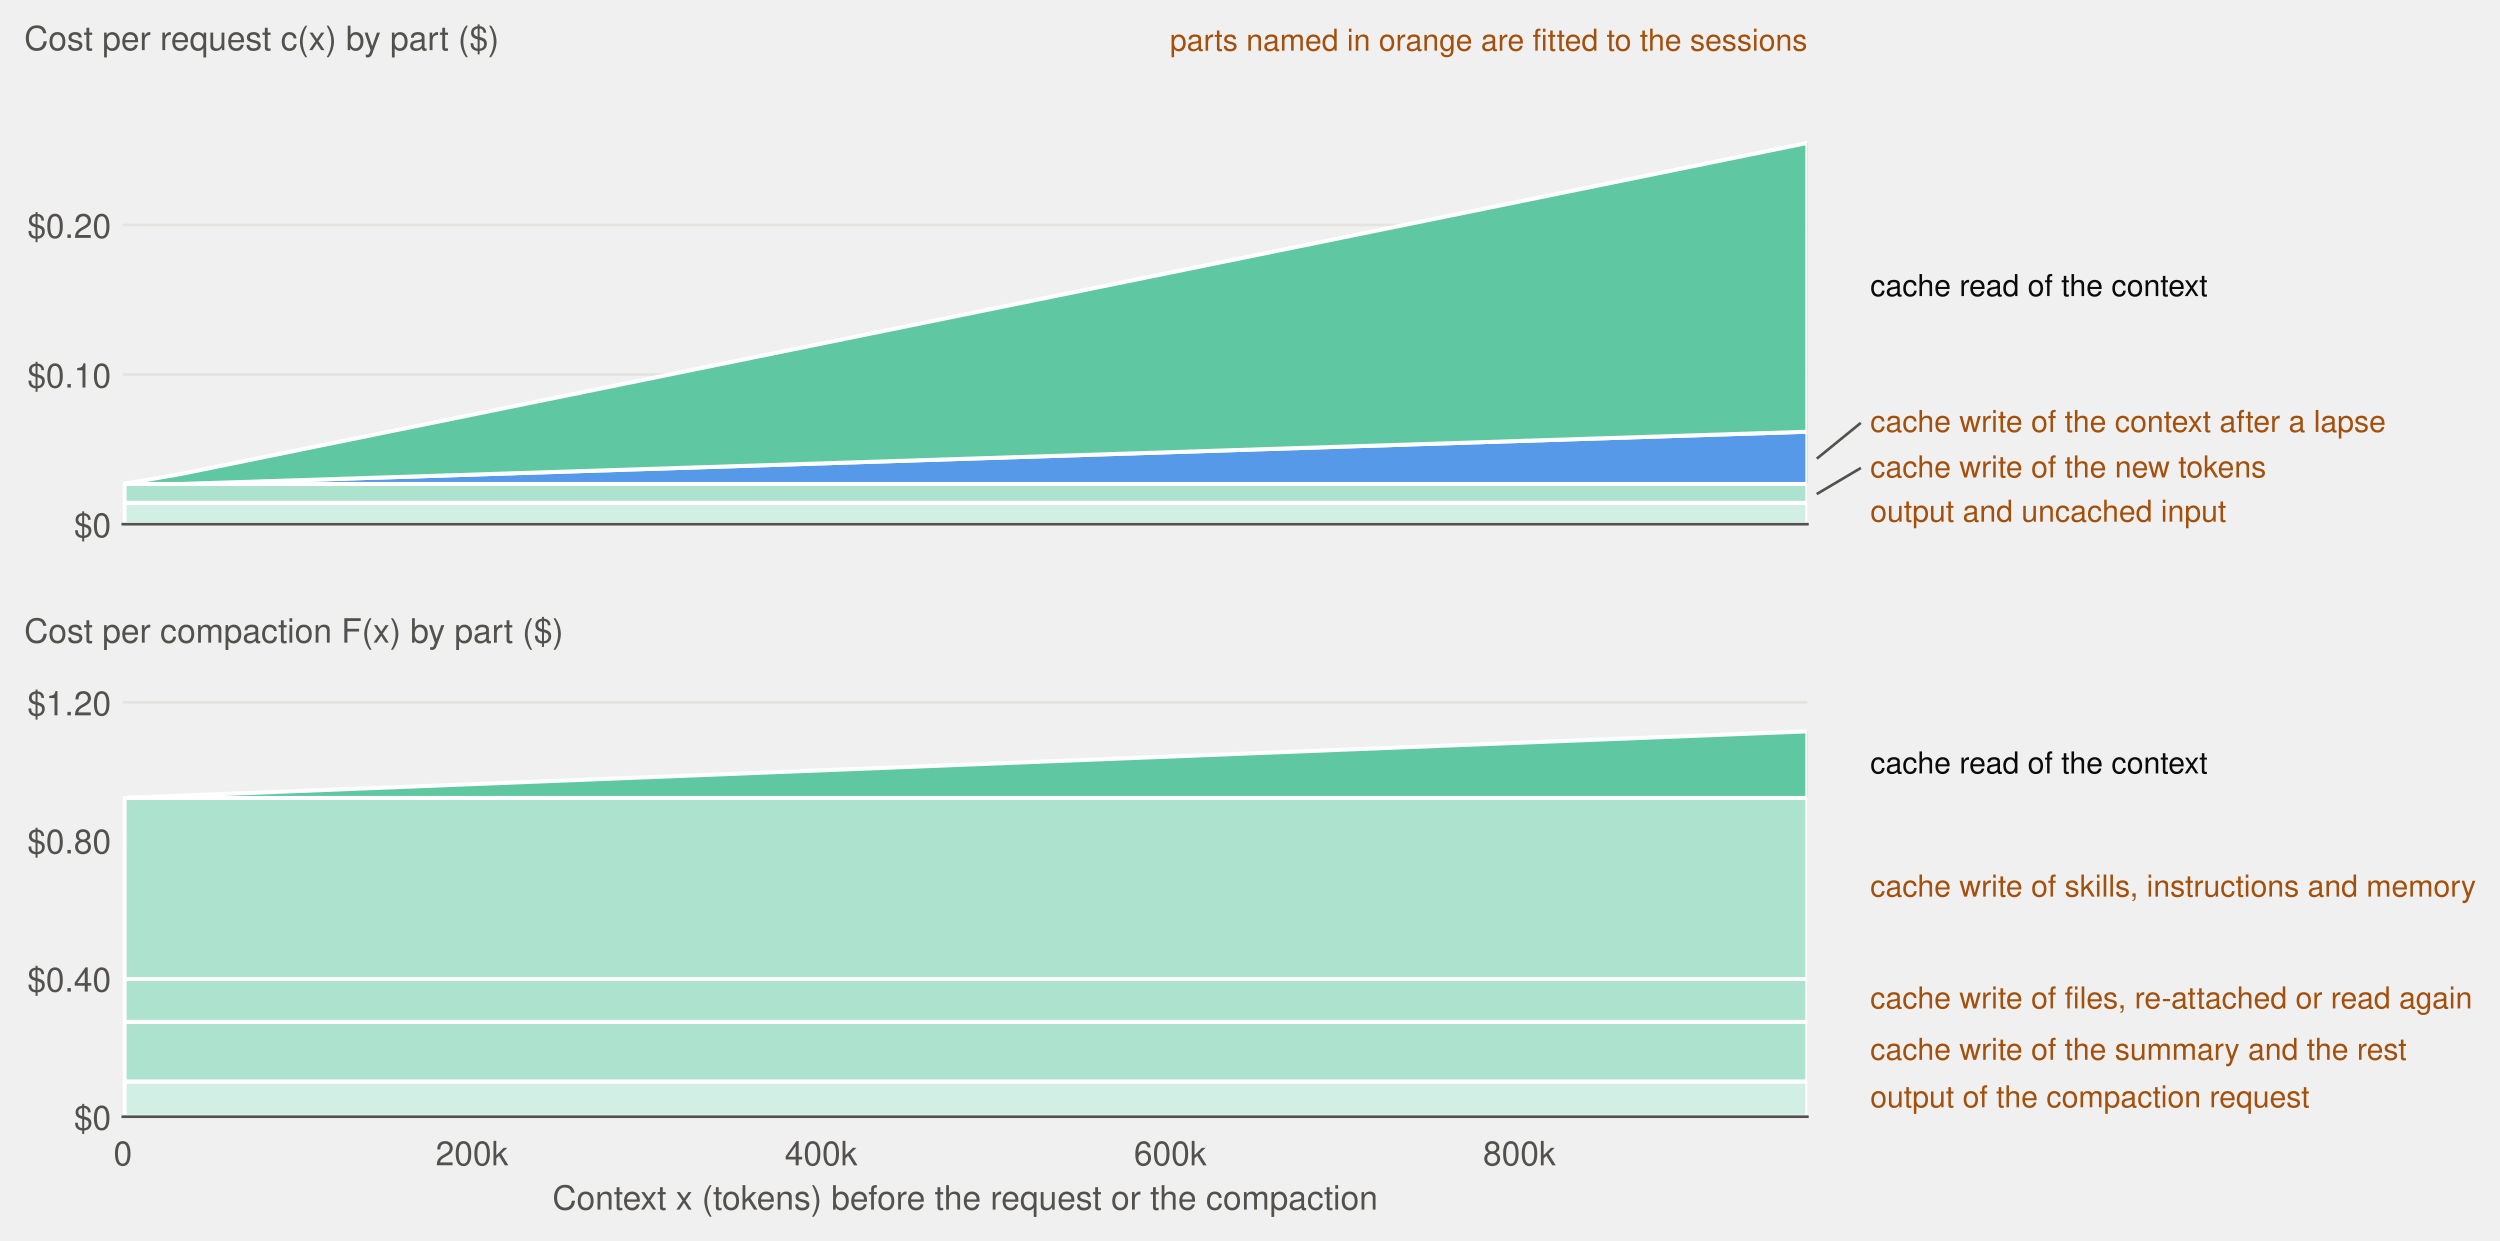
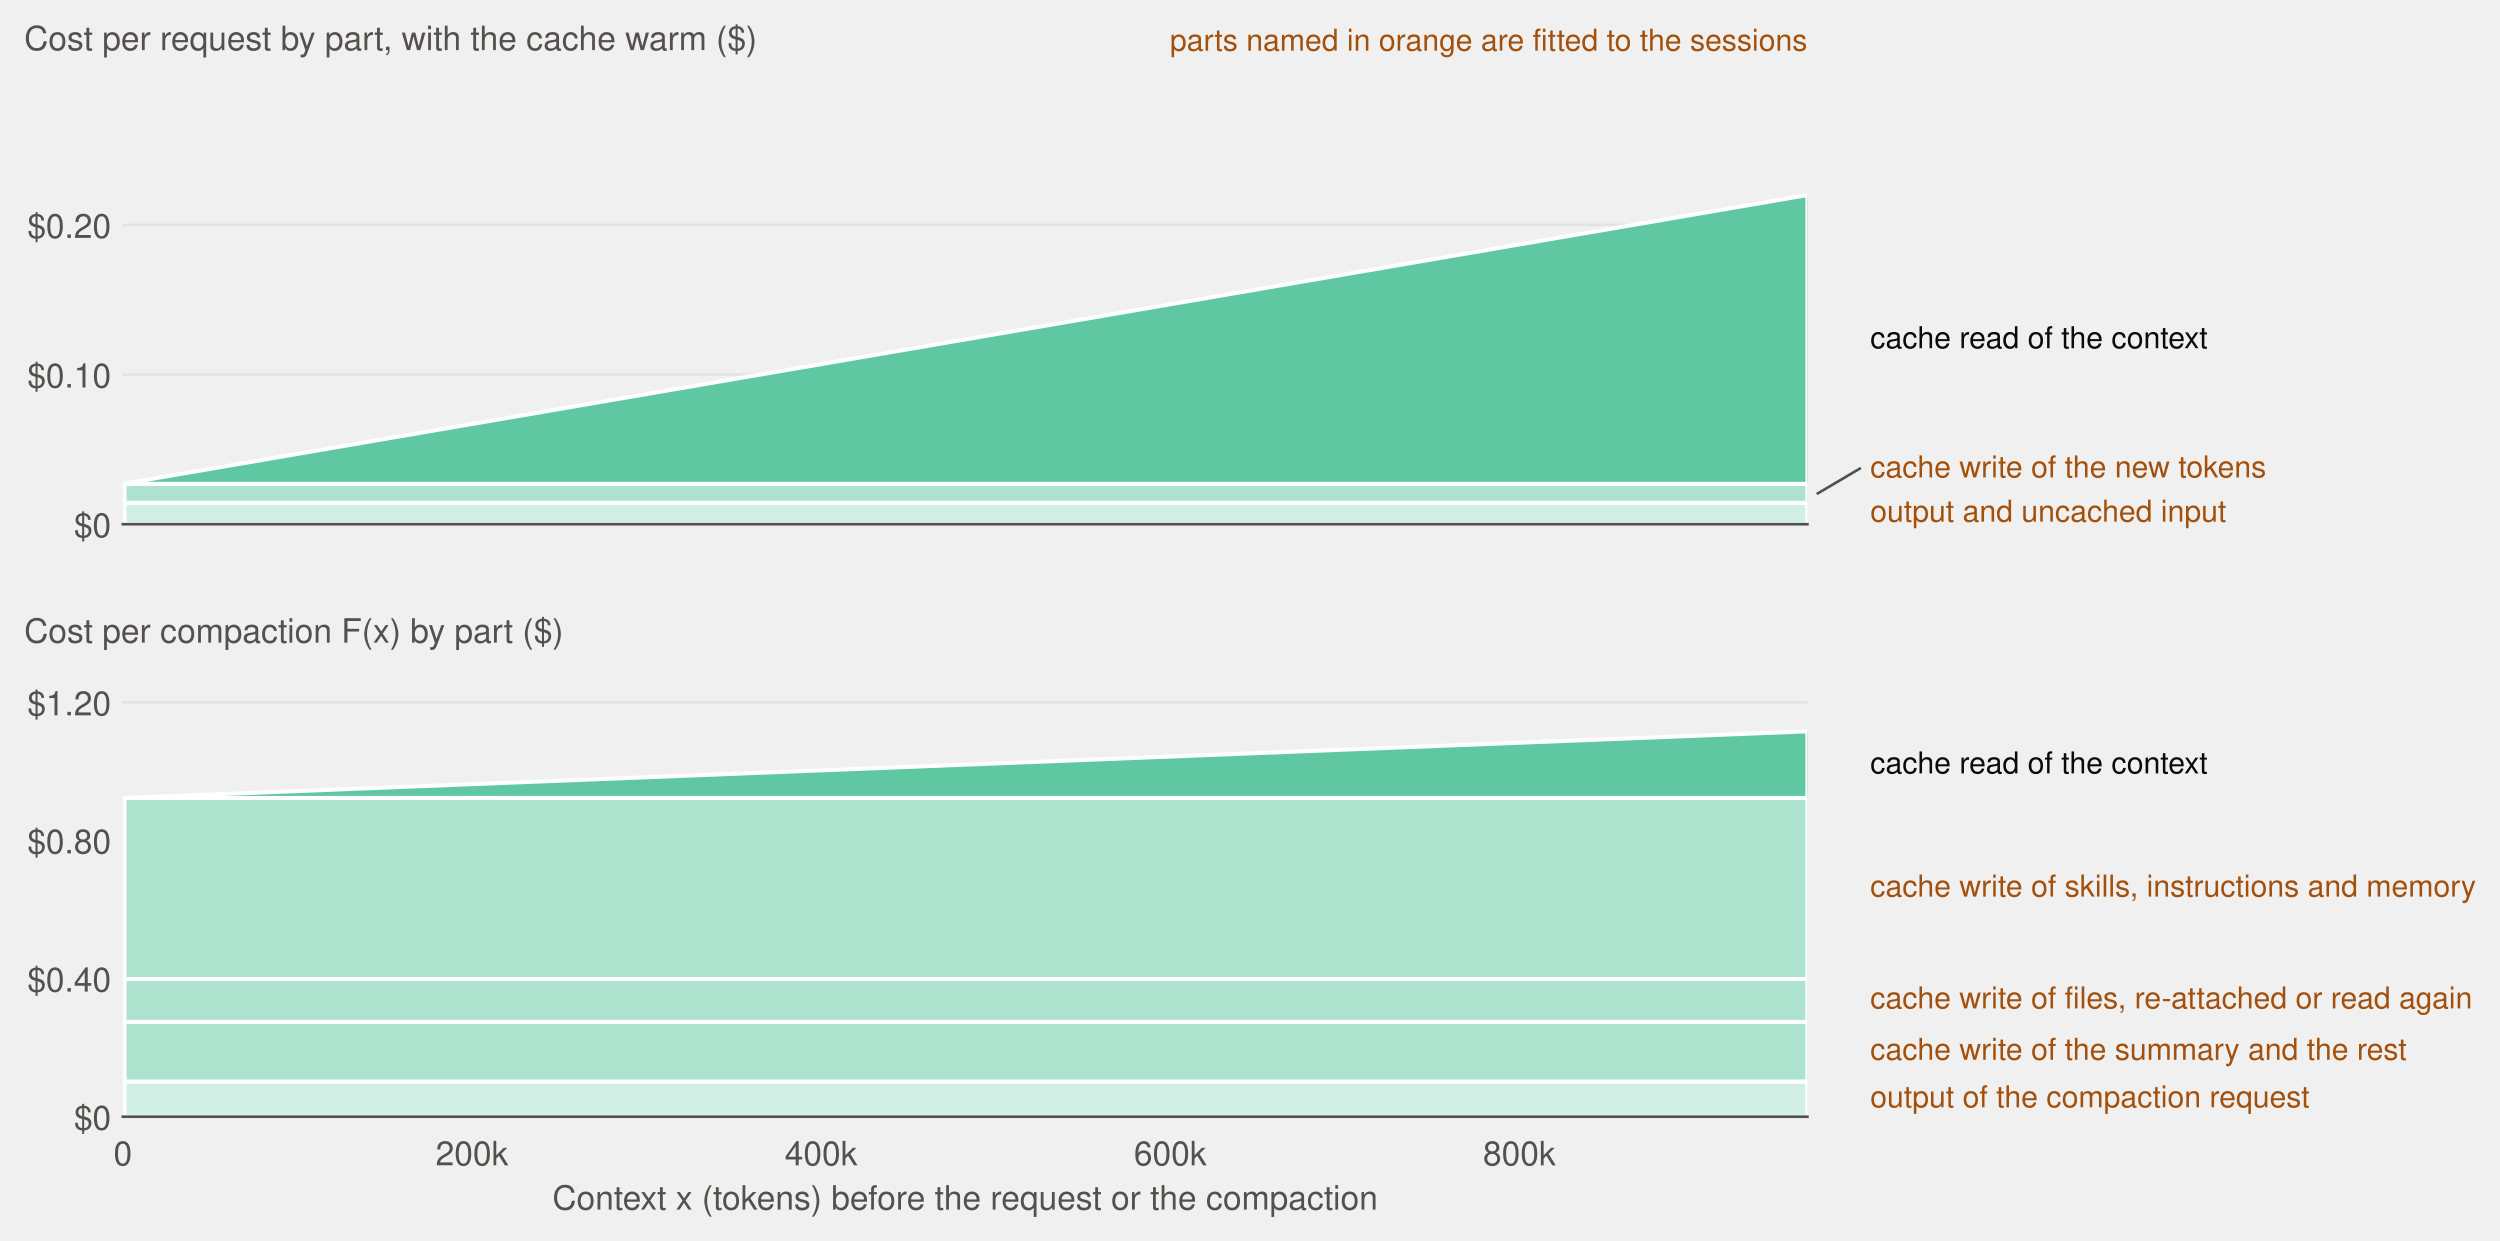
<svg xmlns="http://www.w3.org/2000/svg" xmlns:xlink="http://www.w3.org/1999/xlink" width="745.308pt" height="369.899pt" viewBox="0 0 745.308 369.899" version="1.1">
  <defs>
    <style type="text/css">*{stroke-linejoin: round; stroke-linecap: butt}</style>
  </defs>
  <g id="figure_1">
    <g id="patch_1">
      <path d="M 0 369.899  L 745.308 369.899  L 745.308 0  L 0 0  L 0 369.899  z " style="fill: none" />
    </g>
    <g id="axes_1">
      <g id="patch_2">
        <path d="M 36.62 156.272  L 538.82 156.272  L 538.82 22.451  L 36.62 22.451  L 36.62 156.272  z " style="fill: none" />
      </g>
      <g id="matplotlib.axis_1">
        <g id="xtick_1">
          <g id="line2d_1" />
        </g>
        <g id="xtick_2">
          <g id="line2d_2" />
        </g>
        <g id="xtick_3">
          <g id="line2d_3" />
        </g>
        <g id="xtick_4">
          <g id="line2d_4" />
        </g>
        <g id="xtick_5">
          <g id="line2d_5" />
        </g>
      </g>
      <g id="matplotlib.axis_2">
        <g id="ytick_1">
          <g id="line2d_6">
            <path d="M 36.62 156.272  L 538.82 156.272  " clip-path="url(#p10c6d02764)" style="fill: none; stroke: #e4e3df; stroke-width: 0.8; stroke-linecap: square" />
          </g>
          <g id="line2d_7" />
          <g id="text_1">
            <text style="font-size: 10px; font-family: 'Helvetica', 'Arial', 'DejaVu Sans'; text-anchor: end; fill: #52514e" x="33.12" y="160.149" transform="rotate(-0 33.12 160.1493)">$0</text>
          </g>
        </g>
        <g id="ytick_2">
          <g id="line2d_8">
            <path d="M 36.62 111.665  L 538.82 111.665  " clip-path="url(#p10c6d02764)" style="fill: none; stroke: #e4e3df; stroke-width: 0.8; stroke-linecap: square" />
          </g>
          <g id="line2d_9" />
          <g id="text_2">
            <text style="font-size: 10px; font-family: 'Helvetica', 'Arial', 'DejaVu Sans'; text-anchor: end; fill: #52514e" x="33.12" y="115.542" transform="rotate(-0 33.12 115.5424)">$0.10</text>
          </g>
        </g>
        <g id="ytick_3">
          <g id="line2d_10">
            <path d="M 36.62 67.058  L 538.82 67.058  " clip-path="url(#p10c6d02764)" style="fill: none; stroke: #e4e3df; stroke-width: 0.8; stroke-linecap: square" />
          </g>
          <g id="line2d_11" />
          <g id="text_3">
            <text style="font-size: 10px; font-family: 'Helvetica', 'Arial', 'DejaVu Sans'; text-anchor: end; fill: #52514e" x="33.12" y="70.936" transform="rotate(-0 33.12 70.93551)">$0.20</text>
          </g>
        </g>
        <g id="text_4">
-           <text style="font-size: 10px; font-family: 'Helvetica', 'Arial', 'DejaVu Sans'; text-anchor: start; fill: #52514e" x="7.2" y="14.955" transform="rotate(-0 7.2 14.95469)">Cost per request c(x) by part ($)</text>
+           <text style="font-size: 10px; font-family: 'Helvetica', 'Arial', 'DejaVu Sans'; text-anchor: start; fill: #52514e" x="7.2" y="14.955" transform="rotate(-0 7.2 14.95469)">Cost per request by part, with the cache warm ($)</text>
        </g>
      </g>
      <g id="FillBetweenPolyCollection_1">
        <defs>
-           <path id="m8b16db912b" d="M 37.14 -219.992  L 37.14 -213.627  L 54.029 -213.627  L 108.817 -213.627  L 400.91 -213.627  L 538.82 -213.627  L 538.82 -219.992  L 538.82 -219.992  L 400.91 -219.992  L 108.817 -219.992  L 54.029 -219.992  L 37.14 -219.992  z " style="stroke: #ffffff; stroke-width: 1.2" />
+           <path id="m2654341f06" d="M 37.14 -219.992  L 37.14 -213.627  L 108.817 -213.627  L 400.91 -213.627  L 538.82 -213.627  L 538.82 -219.992  L 538.82 -219.992  L 400.91 -219.992  L 108.817 -219.992  L 37.14 -219.992  z " style="stroke: #ffffff; stroke-width: 1.2" />
        </defs>
        <g clip-path="url(#p10c6d02764)">
-           <use xlink:href="#m8b16db912b" x="0" y="369.899" style="fill: #d1efe4; stroke: #ffffff; stroke-width: 1.2" />
+           <use xlink:href="#m2654341f06" x="0" y="369.899" style="fill: #d1efe4; stroke: #ffffff; stroke-width: 1.2" />
        </g>
      </g>
      <g id="FillBetweenPolyCollection_2">
        <defs>
-           <path id="ma91bca61dd" d="M 37.14 -225.627  L 37.14 -219.992  L 54.029 -219.992  L 108.817 -219.992  L 400.91 -219.992  L 538.82 -219.992  L 538.82 -225.627  L 538.82 -225.627  L 400.91 -225.627  L 108.817 -225.627  L 54.029 -225.627  L 37.14 -225.627  z " style="stroke: #ffffff; stroke-width: 1.2" />
+           <path id="mec95177958" d="M 37.14 -225.654  L 37.14 -219.992  L 108.817 -219.992  L 400.91 -219.992  L 538.82 -219.992  L 538.82 -225.654  L 538.82 -225.654  L 400.91 -225.654  L 108.817 -225.654  L 37.14 -225.654  z " style="stroke: #ffffff; stroke-width: 1.2" />
        </defs>
        <g clip-path="url(#p10c6d02764)">
-           <use xlink:href="#ma91bca61dd" x="0" y="369.899" style="fill: #ade2cf; stroke: #ffffff; stroke-width: 1.2" />
+           <use xlink:href="#mec95177958" x="0" y="369.899" style="fill: #ade2cf; stroke: #ffffff; stroke-width: 1.2" />
        </g>
      </g>
      <g id="FillBetweenPolyCollection_3">
        <defs>
-           <path id="m47c4af3a49" d="M 37.14 -225.627  L 37.14 -225.627  L 54.029 -225.627  L 108.817 -225.627  L 400.91 -225.627  L 538.82 -225.627  L 538.82 -241.201  L 538.82 -241.201  L 400.91 -236.771  L 108.817 -227.387  L 54.029 -225.627  L 37.14 -225.627  z " style="stroke: #ffffff; stroke-width: 1.2" />
+           <path id="mb45447e15b" d="M 37.14 -225.743  L 37.14 -225.654  L 108.817 -225.654  L 400.91 -225.654  L 538.82 -225.654  L 538.82 -311.745  L 538.82 -311.745  L 400.91 -288.104  L 108.817 -238.031  L 37.14 -225.743  z " style="stroke: #ffffff; stroke-width: 1.2" />
        </defs>
        <g clip-path="url(#p10c6d02764)">
-           <use xlink:href="#m47c4af3a49" x="0" y="369.899" style="fill: #5799e9; stroke: #ffffff; stroke-width: 1.2" />
-         </g>
-       </g>
-       <g id="FillBetweenPolyCollection_4">
-         <defs>
-           <path id="m3fdb19c998" d="M 37.14 -225.716  L 37.14 -225.627  L 54.029 -225.627  L 108.817 -227.387  L 400.91 -236.771  L 538.82 -241.201  L 538.82 -327.293  L 538.82 -327.293  L 400.91 -299.221  L 108.817 -239.764  L 54.029 -228.611  L 37.14 -225.716  z " style="stroke: #ffffff; stroke-width: 1.2" />
-         </defs>
-         <g clip-path="url(#p10c6d02764)">
-           <use xlink:href="#m3fdb19c998" x="0" y="369.899" style="fill: #5fc7a2; stroke: #ffffff; stroke-width: 1.2" />
+           <use xlink:href="#mb45447e15b" x="0" y="369.899" style="fill: #5fc7a2; stroke: #ffffff; stroke-width: 1.2" />
        </g>
      </g>
      <g id="line2d_12">
-         <path d="M 541.942 147.089  L 554.432 139.707  " style="fill: none; stroke: #52514e; stroke-width: 0.8; stroke-linecap: square" />
-       </g>
-       <g id="line2d_13">
-         <path d="M 541.942 136.485  L 554.432 126.325  " style="fill: none; stroke: #52514e; stroke-width: 0.8; stroke-linecap: square" />
+         <path d="M 541.942 147.076  L 554.432 139.707  " style="fill: none; stroke: #52514e; stroke-width: 0.8; stroke-linecap: square" />
      </g>
      <g id="patch_3">
        <path d="M 36.62 156.272  L 538.82 156.272  " style="fill: none; stroke: #52514e; stroke-width: 0.8; stroke-linejoin: miter; stroke-linecap: square" />
      </g>
      <g id="text_5">
        <text style="font-size: 9px; font-family: 'Helvetica', 'Arial', 'DejaVu Sans'; text-anchor: start; fill: #a3500c" x="557.555" y="155.526" transform="rotate(-0 557.5549 155.5264)">output and uncached input</text>
      </g>
      <g id="text_6">
        <text style="font-size: 9px; font-family: 'Helvetica', 'Arial', 'DejaVu Sans'; text-anchor: start; fill: #a3500c" x="557.555" y="142.318" transform="rotate(-0 557.5549 142.3177)">cache write of the new tokens</text>
      </g>
      <g id="text_7">
-         <text style="font-size: 9px; font-family: 'Helvetica', 'Arial', 'DejaVu Sans'; text-anchor: start; fill: #a3500c" x="557.555" y="128.762" transform="rotate(-0 557.5549 128.7623)">cache write of the context after a lapse</text>
+         <text style="font-size: 9px; font-family: 'Helvetica', 'Arial', 'DejaVu Sans'; text-anchor: start; fill: #0b0b0b" x="557.555" y="103.81" transform="rotate(-0 557.5549 103.8096)">cache read of the context</text>
      </g>
      <g id="text_8">
-         <text style="font-size: 9px; font-family: 'Helvetica', 'Arial', 'DejaVu Sans'; text-anchor: start; fill: #0b0b0b" x="557.555" y="88.262" transform="rotate(-0 557.5549 88.26213)">cache read of the context</text>
-       </g>
-       <g id="text_9">
        <text style="font-size: 9px; font-family: 'Helvetica', 'Arial', 'DejaVu Sans'; text-anchor: end; fill: #a3500c" x="538.82" y="15.107" transform="rotate(-0 538.82 15.10719)">parts named in orange are fitted to the sessions</text>
      </g>
    </g>
    <g id="axes_2">
      <g id="patch_4">
        <path d="M 36.62 332.915  L 538.82 332.915  L 538.82 199.095  L 36.62 199.095  L 36.62 332.915  z " style="fill: none" />
      </g>
      <g id="matplotlib.axis_3">
        <g id="xtick_6">
+           <g id="line2d_13" />
+           <g id="text_9">
+             <text style="font-size: 10px; font-family: 'Helvetica', 'Arial', 'DejaVu Sans'; text-anchor: middle; fill: #52514e" x="36.62" y="347.415" transform="rotate(-0 36.62 347.4153)">0</text>
+           </g>
+         </g>
+         <g id="xtick_7">
          <g id="line2d_14" />
          <g id="text_10">
-             <text style="font-size: 10px; font-family: 'Helvetica', 'Arial', 'DejaVu Sans'; text-anchor: middle; fill: #52514e" x="36.62" y="347.415" transform="rotate(-0 36.62 347.4153)">0</text>
-           </g>
-         </g>
-         <g id="xtick_7">
+             <text style="font-size: 10px; font-family: 'Helvetica', 'Arial', 'DejaVu Sans'; text-anchor: middle; fill: #52514e" x="140.703" y="347.415" transform="rotate(-0 140.7029 347.4153)">200k</text>
+           </g>
+         </g>
+         <g id="xtick_8">
          <g id="line2d_15" />
          <g id="text_11">
-             <text style="font-size: 10px; font-family: 'Helvetica', 'Arial', 'DejaVu Sans'; text-anchor: middle; fill: #52514e" x="140.703" y="347.415" transform="rotate(-0 140.7029 347.4153)">200k</text>
-           </g>
-         </g>
-         <g id="xtick_8">
+             <text style="font-size: 10px; font-family: 'Helvetica', 'Arial', 'DejaVu Sans'; text-anchor: middle; fill: #52514e" x="244.786" y="347.415" transform="rotate(-0 244.7858 347.4153)">400k</text>
+           </g>
+         </g>
+         <g id="xtick_9">
          <g id="line2d_16" />
          <g id="text_12">
-             <text style="font-size: 10px; font-family: 'Helvetica', 'Arial', 'DejaVu Sans'; text-anchor: middle; fill: #52514e" x="244.786" y="347.415" transform="rotate(-0 244.7858 347.4153)">400k</text>
-           </g>
-         </g>
-         <g id="xtick_9">
+             <text style="font-size: 10px; font-family: 'Helvetica', 'Arial', 'DejaVu Sans'; text-anchor: middle; fill: #52514e" x="348.869" y="347.415" transform="rotate(-0 348.8687 347.4153)">600k</text>
+           </g>
+         </g>
+         <g id="xtick_10">
          <g id="line2d_17" />
          <g id="text_13">
-             <text style="font-size: 10px; font-family: 'Helvetica', 'Arial', 'DejaVu Sans'; text-anchor: middle; fill: #52514e" x="348.869" y="347.415" transform="rotate(-0 348.8687 347.4153)">600k</text>
-           </g>
-         </g>
-         <g id="xtick_10">
-           <g id="line2d_18" />
-           <g id="text_14">
            <text style="font-size: 10px; font-family: 'Helvetica', 'Arial', 'DejaVu Sans'; text-anchor: middle; fill: #52514e" x="452.952" y="347.415" transform="rotate(-0 452.9516 347.4153)">800k</text>
          </g>
        </g>
-         <g id="text_15">
+         <g id="text_14">
          <text style="font-size: 10px; font-family: 'Helvetica', 'Arial', 'DejaVu Sans'; text-anchor: middle; fill: #52514e" x="287.72" y="360.614" transform="rotate(-0 287.72 360.6145)">Context x (tokens) before the request or the compaction</text>
        </g>
      </g>
      <g id="matplotlib.axis_4">
        <g id="ytick_4">
-           <g id="line2d_19">
+           <g id="line2d_18">
            <path d="M 36.62 332.915  L 538.82 332.915  " clip-path="url(#p2a4c4a9af1)" style="fill: none; stroke: #e4e3df; stroke-width: 0.8; stroke-linecap: square" />
          </g>
-           <g id="line2d_20" />
+           <g id="line2d_19" />
+           <g id="text_15">
+             <text style="font-size: 10px; font-family: 'Helvetica', 'Arial', 'DejaVu Sans'; text-anchor: end; fill: #52514e" x="33.12" y="336.793" transform="rotate(-0 33.12 336.7926)">$0</text>
+           </g>
+         </g>
+         <g id="ytick_5">
+           <g id="line2d_20">
+             <path d="M 36.62 291.74  L 538.82 291.74  " clip-path="url(#p2a4c4a9af1)" style="fill: none; stroke: #e4e3df; stroke-width: 0.8; stroke-linecap: square" />
+           </g>
+           <g id="line2d_21" />
          <g id="text_16">
-             <text style="font-size: 10px; font-family: 'Helvetica', 'Arial', 'DejaVu Sans'; text-anchor: end; fill: #52514e" x="33.12" y="336.793" transform="rotate(-0 33.12 336.7926)">$0</text>
-           </g>
-         </g>
-         <g id="ytick_5">
-           <g id="line2d_21">
-             <path d="M 36.62 291.74  L 538.82 291.74  " clip-path="url(#p2a4c4a9af1)" style="fill: none; stroke: #e4e3df; stroke-width: 0.8; stroke-linecap: square" />
-           </g>
-           <g id="line2d_22" />
+             <text style="font-size: 10px; font-family: 'Helvetica', 'Arial', 'DejaVu Sans'; text-anchor: end; fill: #52514e" x="33.12" y="295.617" transform="rotate(-0 33.12 295.617)">$0.40</text>
+           </g>
+         </g>
+         <g id="ytick_6">
+           <g id="line2d_22">
+             <path d="M 36.62 250.564  L 538.82 250.564  " clip-path="url(#p2a4c4a9af1)" style="fill: none; stroke: #e4e3df; stroke-width: 0.8; stroke-linecap: square" />
+           </g>
+           <g id="line2d_23" />
          <g id="text_17">
-             <text style="font-size: 10px; font-family: 'Helvetica', 'Arial', 'DejaVu Sans'; text-anchor: end; fill: #52514e" x="33.12" y="295.617" transform="rotate(-0 33.12 295.617)">$0.40</text>
-           </g>
-         </g>
-         <g id="ytick_6">
-           <g id="line2d_23">
-             <path d="M 36.62 250.564  L 538.82 250.564  " clip-path="url(#p2a4c4a9af1)" style="fill: none; stroke: #e4e3df; stroke-width: 0.8; stroke-linecap: square" />
-           </g>
-           <g id="line2d_24" />
+             <text style="font-size: 10px; font-family: 'Helvetica', 'Arial', 'DejaVu Sans'; text-anchor: end; fill: #52514e" x="33.12" y="254.441" transform="rotate(-0 33.12 254.4414)">$0.80</text>
+           </g>
+         </g>
+         <g id="ytick_7">
+           <g id="line2d_24">
+             <path d="M 36.62 209.388  L 538.82 209.388  " clip-path="url(#p2a4c4a9af1)" style="fill: none; stroke: #e4e3df; stroke-width: 0.8; stroke-linecap: square" />
+           </g>
+           <g id="line2d_25" />
          <g id="text_18">
-             <text style="font-size: 10px; font-family: 'Helvetica', 'Arial', 'DejaVu Sans'; text-anchor: end; fill: #52514e" x="33.12" y="254.441" transform="rotate(-0 33.12 254.4414)">$0.80</text>
-           </g>
-         </g>
-         <g id="ytick_7">
-           <g id="line2d_25">
-             <path d="M 36.62 209.388  L 538.82 209.388  " clip-path="url(#p2a4c4a9af1)" style="fill: none; stroke: #e4e3df; stroke-width: 0.8; stroke-linecap: square" />
-           </g>
-           <g id="line2d_26" />
-           <g id="text_19">
            <text style="font-size: 10px; font-family: 'Helvetica', 'Arial', 'DejaVu Sans'; text-anchor: end; fill: #52514e" x="33.12" y="213.266" transform="rotate(-0 33.12 213.2658)">$1.20</text>
          </g>
        </g>
-         <g id="text_20">
+         <g id="text_19">
          <text style="font-size: 10px; font-family: 'Helvetica', 'Arial', 'DejaVu Sans'; text-anchor: start; fill: #52514e" x="7.2" y="191.598" transform="rotate(-0 7.2 191.598)">Cost per compaction F(x) by part ($)</text>
        </g>
      </g>
+       <g id="FillBetweenPolyCollection_4">
+         <defs>
+           <path id="m1699c2e4ba" d="M 37.14 -47.476  L 37.14 -36.984  L 108.817 -36.984  L 400.91 -36.984  L 538.82 -36.984  L 538.82 -47.476  L 538.82 -47.476  L 400.91 -47.476  L 108.817 -47.476  L 37.14 -47.476  z " style="stroke: #ffffff; stroke-width: 1.2" />
+         </defs>
+         <g clip-path="url(#p2a4c4a9af1)">
+           <use xlink:href="#m1699c2e4ba" x="0" y="369.899" style="fill: #d1efe4; stroke: #ffffff; stroke-width: 1.2" />
+         </g>
+       </g>
      <g id="FillBetweenPolyCollection_5">
        <defs>
-           <path id="maa70c06fbb" d="M 37.14 -47.476  L 37.14 -36.984  L 54.029 -36.984  L 108.817 -36.984  L 400.91 -36.984  L 538.82 -36.984  L 538.82 -47.476  L 538.82 -47.476  L 400.91 -47.476  L 108.817 -47.476  L 54.029 -47.476  L 37.14 -47.476  z " style="stroke: #ffffff; stroke-width: 1.2" />
-         </defs>
-         <g clip-path="url(#p2a4c4a9af1)">
-           <use xlink:href="#maa70c06fbb" x="0" y="369.899" style="fill: #d1efe4; stroke: #ffffff; stroke-width: 1.2" />
+           <path id="m93961676b8" d="M 37.14 -65.255  L 37.14 -47.476  L 108.817 -47.476  L 400.91 -47.476  L 538.82 -47.476  L 538.82 -65.255  L 538.82 -65.255  L 400.91 -65.255  L 108.817 -65.255  L 37.14 -65.255  z " style="stroke: #ffffff; stroke-width: 1.2" />
+         </defs>
+         <g clip-path="url(#p2a4c4a9af1)">
+           <use xlink:href="#m93961676b8" x="0" y="369.899" style="fill: #ade2cf; stroke: #ffffff; stroke-width: 1.2" />
        </g>
      </g>
      <g id="FillBetweenPolyCollection_6">
        <defs>
-           <path id="m0916f2cf37" d="M 37.14 -65.255  L 37.14 -47.476  L 54.029 -47.476  L 108.817 -47.476  L 400.91 -47.476  L 538.82 -47.476  L 538.82 -65.255  L 538.82 -65.255  L 400.91 -65.255  L 108.817 -65.255  L 54.029 -65.255  L 37.14 -65.255  z " style="stroke: #ffffff; stroke-width: 1.2" />
-         </defs>
-         <g clip-path="url(#p2a4c4a9af1)">
-           <use xlink:href="#m0916f2cf37" x="0" y="369.899" style="fill: #ade2cf; stroke: #ffffff; stroke-width: 1.2" />
+           <path id="m5204ad90a8" d="M 37.14 -78.04  L 37.14 -65.255  L 108.817 -65.255  L 400.91 -65.255  L 538.82 -65.255  L 538.82 -78.04  L 538.82 -78.04  L 400.91 -78.04  L 108.817 -78.04  L 37.14 -78.04  z " style="stroke: #ffffff; stroke-width: 1.2" />
+         </defs>
+         <g clip-path="url(#p2a4c4a9af1)">
+           <use xlink:href="#m5204ad90a8" x="0" y="369.899" style="fill: #ade2cf; stroke: #ffffff; stroke-width: 1.2" />
        </g>
      </g>
      <g id="FillBetweenPolyCollection_7">
        <defs>
-           <path id="m55f4f63821" d="M 37.14 -78.04  L 37.14 -65.255  L 54.029 -65.255  L 108.817 -65.255  L 400.91 -65.255  L 538.82 -65.255  L 538.82 -78.04  L 538.82 -78.04  L 400.91 -78.04  L 108.817 -78.04  L 54.029 -78.04  L 37.14 -78.04  z " style="stroke: #ffffff; stroke-width: 1.2" />
-         </defs>
-         <g clip-path="url(#p2a4c4a9af1)">
-           <use xlink:href="#m55f4f63821" x="0" y="369.899" style="fill: #ade2cf; stroke: #ffffff; stroke-width: 1.2" />
+           <path id="m052523b679" d="M 37.14 -132.006  L 37.14 -78.04  L 108.817 -78.04  L 400.91 -78.04  L 538.82 -78.04  L 538.82 -132.006  L 538.82 -132.006  L 400.91 -132.006  L 108.817 -132.006  L 37.14 -132.006  z " style="stroke: #ffffff; stroke-width: 1.2" />
+         </defs>
+         <g clip-path="url(#p2a4c4a9af1)">
+           <use xlink:href="#m052523b679" x="0" y="369.899" style="fill: #ade2cf; stroke: #ffffff; stroke-width: 1.2" />
        </g>
      </g>
      <g id="FillBetweenPolyCollection_8">
        <defs>
-           <path id="m7557dbc264" d="M 37.14 -132.006  L 37.14 -78.04  L 54.029 -78.04  L 108.817 -78.04  L 400.91 -78.04  L 538.82 -78.04  L 538.82 -132.006  L 538.82 -132.006  L 400.91 -132.006  L 108.817 -132.006  L 54.029 -132.006  L 37.14 -132.006  z " style="stroke: #ffffff; stroke-width: 1.2" />
-         </defs>
-         <g clip-path="url(#p2a4c4a9af1)">
-           <use xlink:href="#m7557dbc264" x="0" y="369.899" style="fill: #ade2cf; stroke: #ffffff; stroke-width: 1.2" />
-         </g>
-       </g>
-       <g id="FillBetweenPolyCollection_9">
-         <defs>
-           <path id="mcbc5db511f" d="M 37.14 -132.027  L 37.14 -132.006  L 54.029 -132.006  L 108.817 -132.006  L 400.91 -132.006  L 538.82 -132.006  L 538.82 -151.874  L 538.82 -151.874  L 400.91 -146.418  L 108.817 -134.862  L 54.029 -132.695  L 37.14 -132.027  z " style="stroke: #ffffff; stroke-width: 1.2" />
-         </defs>
-         <g clip-path="url(#p2a4c4a9af1)">
-           <use xlink:href="#mcbc5db511f" x="0" y="369.899" style="fill: #5fc7a2; stroke: #ffffff; stroke-width: 1.2" />
+           <path id="m70f1f2dd4b" d="M 37.14 -132.027  L 37.14 -132.006  L 108.817 -132.006  L 400.91 -132.006  L 538.82 -132.006  L 538.82 -151.874  L 538.82 -151.874  L 400.91 -146.418  L 108.817 -134.862  L 37.14 -132.027  z " style="stroke: #ffffff; stroke-width: 1.2" />
+         </defs>
+         <g clip-path="url(#p2a4c4a9af1)">
+           <use xlink:href="#m70f1f2dd4b" x="0" y="369.899" style="fill: #5fc7a2; stroke: #ffffff; stroke-width: 1.2" />
        </g>
      </g>
      <g id="patch_5">
        <path d="M 36.62 332.915  L 538.82 332.915  " style="fill: none; stroke: #52514e; stroke-width: 0.8; stroke-linejoin: miter; stroke-linecap: square" />
      </g>
+       <g id="text_20">
+         <text style="font-size: 9px; font-family: 'Helvetica', 'Arial', 'DejaVu Sans'; text-anchor: start; fill: #a3500c" x="557.555" y="330.106" transform="rotate(-0 557.5549 330.1058)">output of the compaction request</text>
+       </g>
      <g id="text_21">
-         <text style="font-size: 9px; font-family: 'Helvetica', 'Arial', 'DejaVu Sans'; text-anchor: start; fill: #a3500c" x="557.555" y="330.106" transform="rotate(-0 557.5549 330.1058)">output of the compaction request</text>
+         <text style="font-size: 9px; font-family: 'Helvetica', 'Arial', 'DejaVu Sans'; text-anchor: start; fill: #a3500c" x="557.555" y="315.944" transform="rotate(-0 557.5549 315.9435)">cache write of the summary and the rest</text>
      </g>
      <g id="text_22">
-         <text style="font-size: 9px; font-family: 'Helvetica', 'Arial', 'DejaVu Sans'; text-anchor: start; fill: #a3500c" x="557.555" y="315.944" transform="rotate(-0 557.5549 315.9435)">cache write of the summary and the rest</text>
+         <text style="font-size: 9px; font-family: 'Helvetica', 'Arial', 'DejaVu Sans'; text-anchor: start; fill: #a3500c" x="557.555" y="300.631" transform="rotate(-0 557.5549 300.6308)">cache write of files, re-attached or read again</text>
      </g>
      <g id="text_23">
-         <text style="font-size: 9px; font-family: 'Helvetica', 'Arial', 'DejaVu Sans'; text-anchor: start; fill: #a3500c" x="557.555" y="300.631" transform="rotate(-0 557.5549 300.6308)">cache write of files, re-attached or read again</text>
+         <text style="font-size: 9px; font-family: 'Helvetica', 'Arial', 'DejaVu Sans'; text-anchor: start; fill: #a3500c" x="557.555" y="267.286" transform="rotate(-0 557.5549 267.286)">cache write of skills, instructions and memory</text>
      </g>
      <g id="text_24">
-         <text style="font-size: 9px; font-family: 'Helvetica', 'Arial', 'DejaVu Sans'; text-anchor: start; fill: #a3500c" x="557.555" y="267.286" transform="rotate(-0 557.5549 267.286)">cache write of skills, instructions and memory</text>
-       </g>
-       <g id="text_25">
        <text style="font-size: 9px; font-family: 'Helvetica', 'Arial', 'DejaVu Sans'; text-anchor: start; fill: #0b0b0b" x="557.555" y="230.569" transform="rotate(-0 557.5549 230.5693)">cache read of the context</text>
      </g>
    </g>
  </g>
  <defs>
    <clipPath id="p10c6d02764">
      <rect x="36.62" y="22.451" width="502.2" height="133.821" />
    </clipPath>
    <clipPath id="p2a4c4a9af1">
      <rect x="36.62" y="199.095" width="502.2" height="133.821" />
    </clipPath>
  </defs>
</svg>
